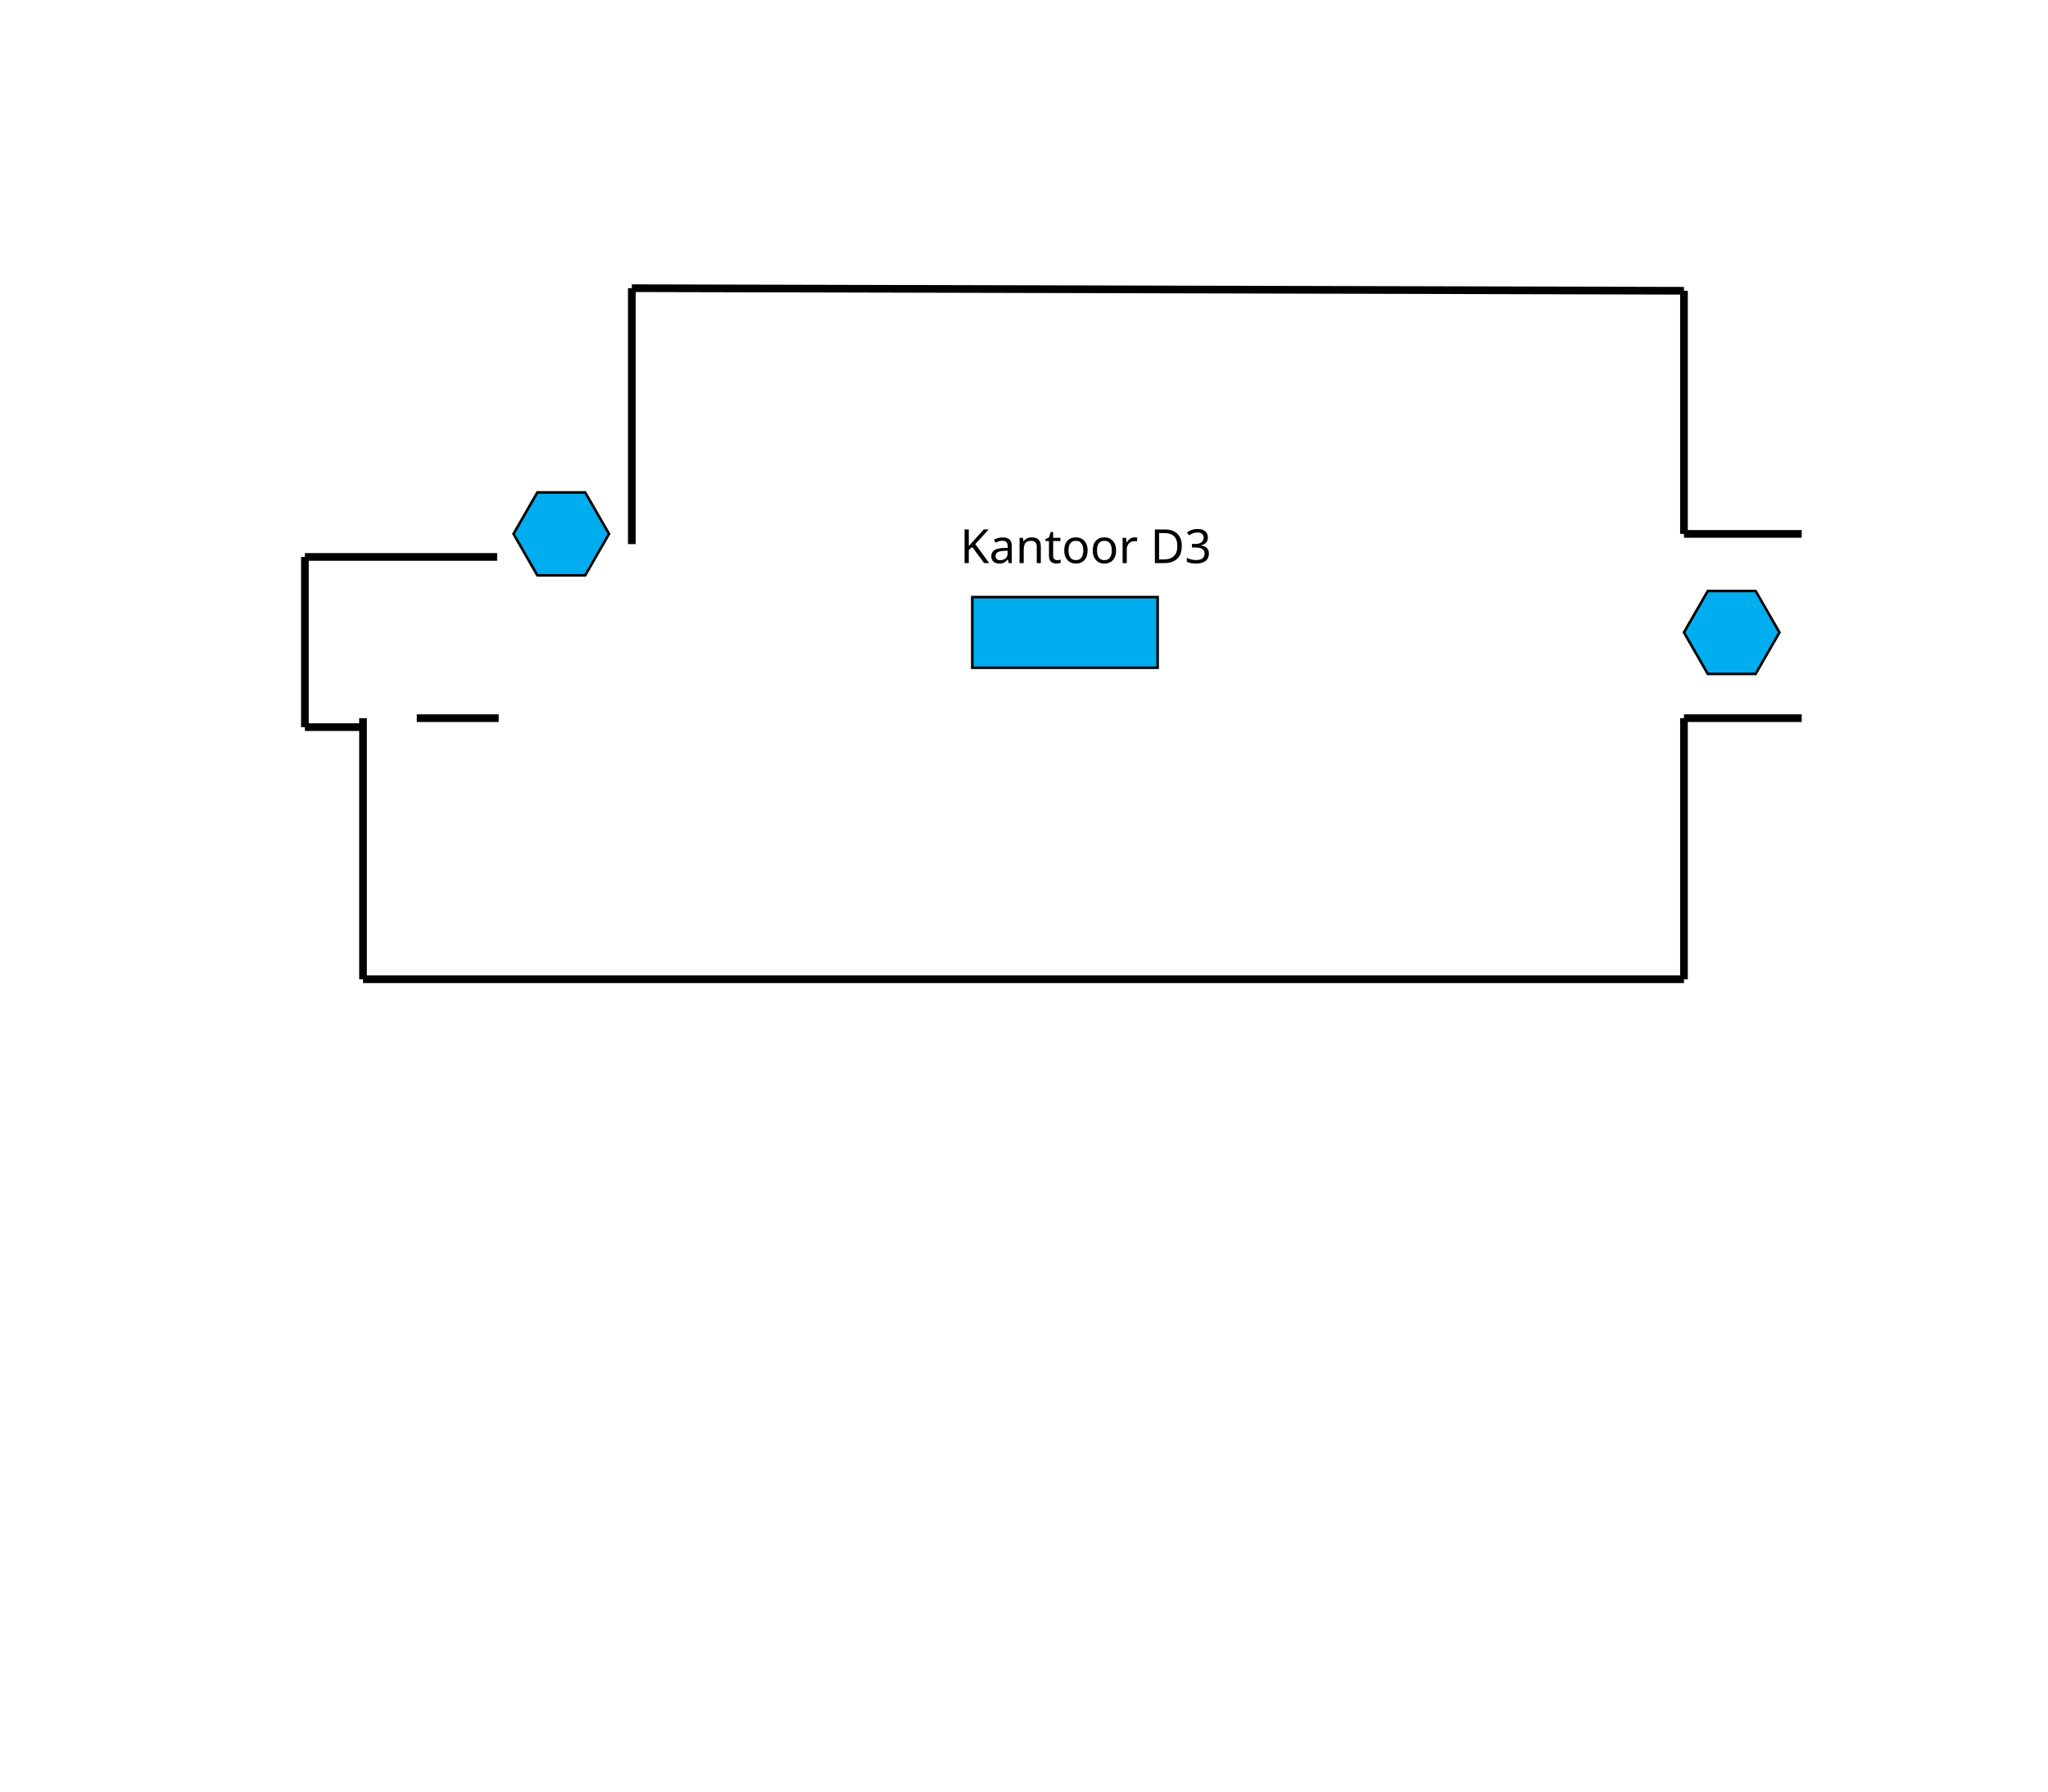
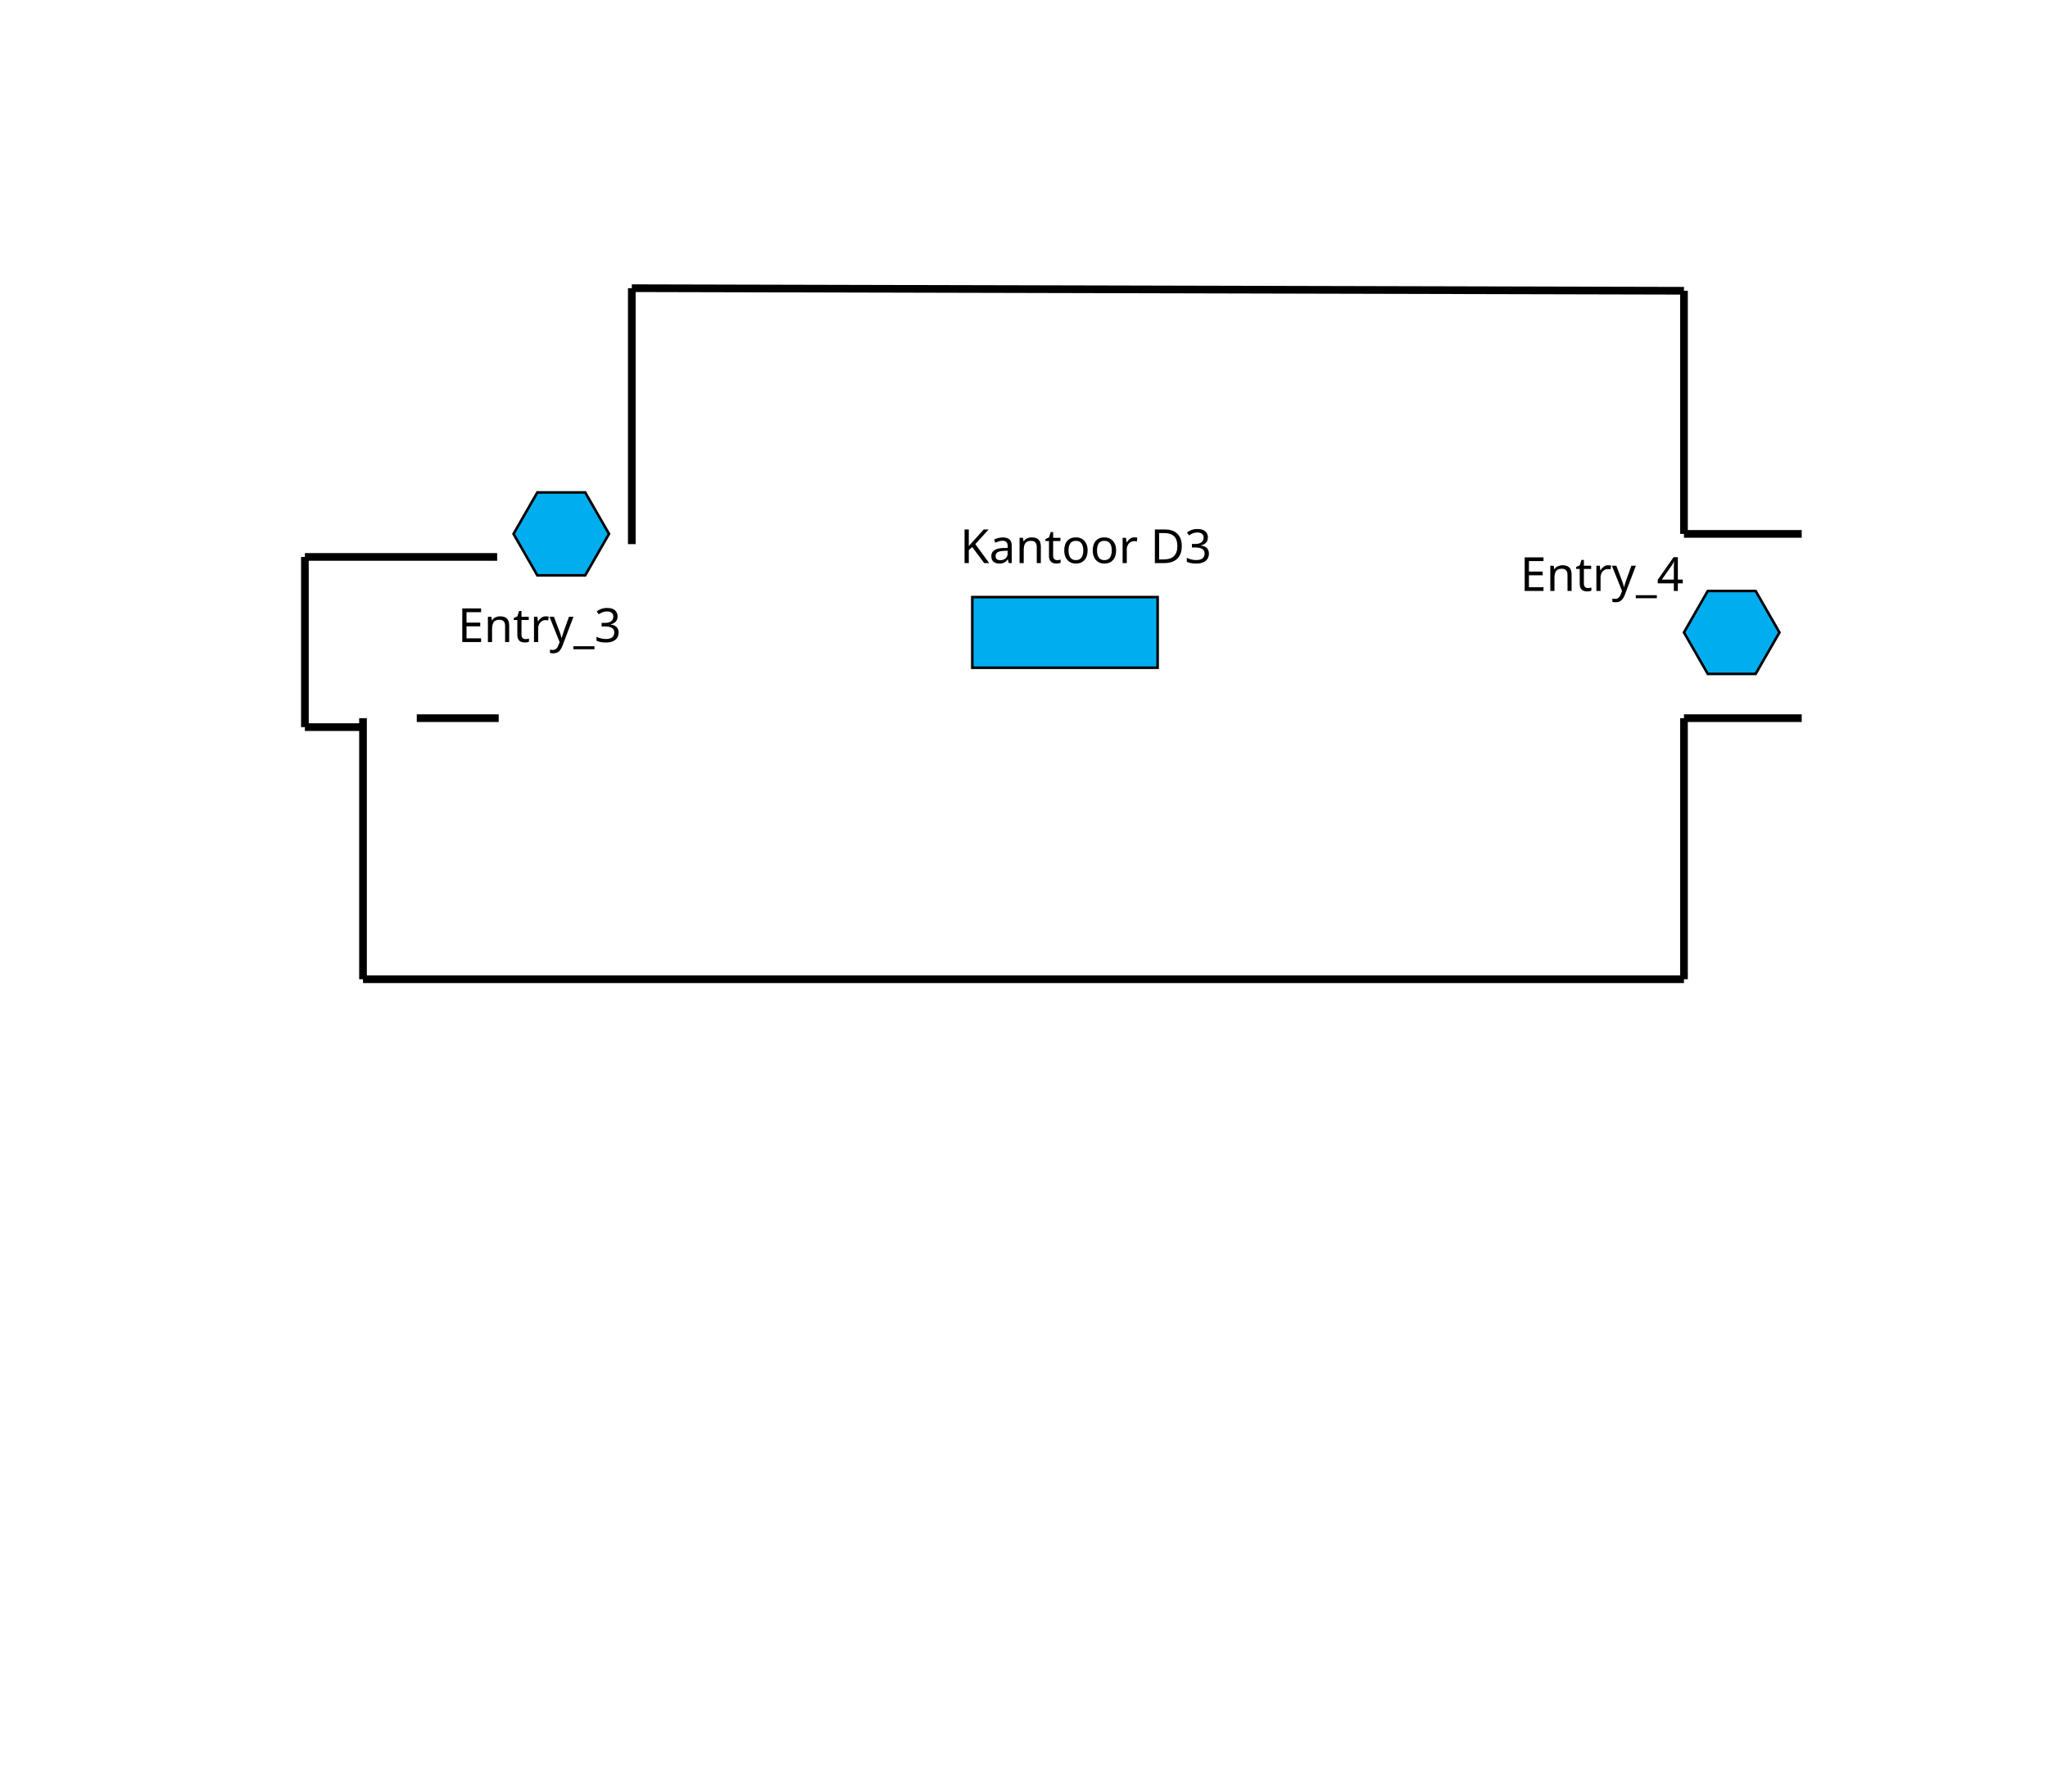
<svg xmlns="http://www.w3.org/2000/svg" version="1.1" id="Layer_1" x="0px" y="0px" viewBox="0 0 800 700" style="enable-background:new 0 0 800 700;" xml:space="preserve">
  <style type="text/css">
	.st0{fill:none;stroke:#000000;stroke-width:3;stroke-miterlimit:10;}
	.st1{fill:#00AEEF;stroke:#000000;stroke-miterlimit:10;}
	.st2{font-family:'MyriadPro-Semibold';}
	.st3{font-size:18.392px;}
</style>
  <g>
    <path class="st0" d="M641.8,76.1" />
    <path class="st0" d="M463.8,76.1" />
    <path class="st0" d="M463.8,76.1" />
    <rect x="379.8" y="233.3" class="st1" width="72.4" height="27.6" id="d3" />
    <polygon class="st1" points="228.6,192.4 209.9,192.4 200.6,208.6 209.9,224.8 228.6,224.8 237.9,208.6  " id="2" />
    <polygon class="st1" points="685.8,230.9 667.1,230.9 657.8,247.1 667.1,263.3 685.8,263.3 695.1,247.1  " id="3" />
    <line class="st0" x1="703.8" y1="208.6" x2="657.8" y2="208.6" />
    <line class="st0" x1="657.8" y1="113.6" x2="657.8" y2="208.6" />
    <line class="st0" x1="246.8" y1="112.6" x2="657.8" y2="113.6" />
    <line class="st0" x1="246.8" y1="212.6" x2="246.8" y2="112.6" />
    <line class="st0" x1="119.1" y1="217.6" x2="194.2" y2="217.6" />
    <line class="st0" x1="119.1" y1="284.1" x2="141.8" y2="284.1" />
    <line class="st0" x1="141.8" y1="382.6" x2="141.8" y2="280.6" />
    <line class="st0" x1="657.8" y1="382.6" x2="141.8" y2="382.6" />
    <line class="st0" x1="657.8" y1="280.6" x2="703.8" y2="280.6" />
    <line class="st0" x1="657.8" y1="382.6" x2="657.8" y2="280.6" />
    <line class="st0" x1="162.8" y1="280.6" x2="194.8" y2="280.6" />
    <line class="st0" x1="119.1" y1="217.6" x2="119.1" y2="284.1" />
  </g>
  <text transform="matrix(1 0 0 1 375 220)" class="st2 st3">Kantoor D3</text>
+   <text transform="matrix(1 0 0 1 593.8002 230.9003)" class="st2 st3">Entry_4</text>
+   <text transform="matrix(1 0 0 1 178.7999 250.8503)" class="st2 st3">Entry_3</text>
</svg>
